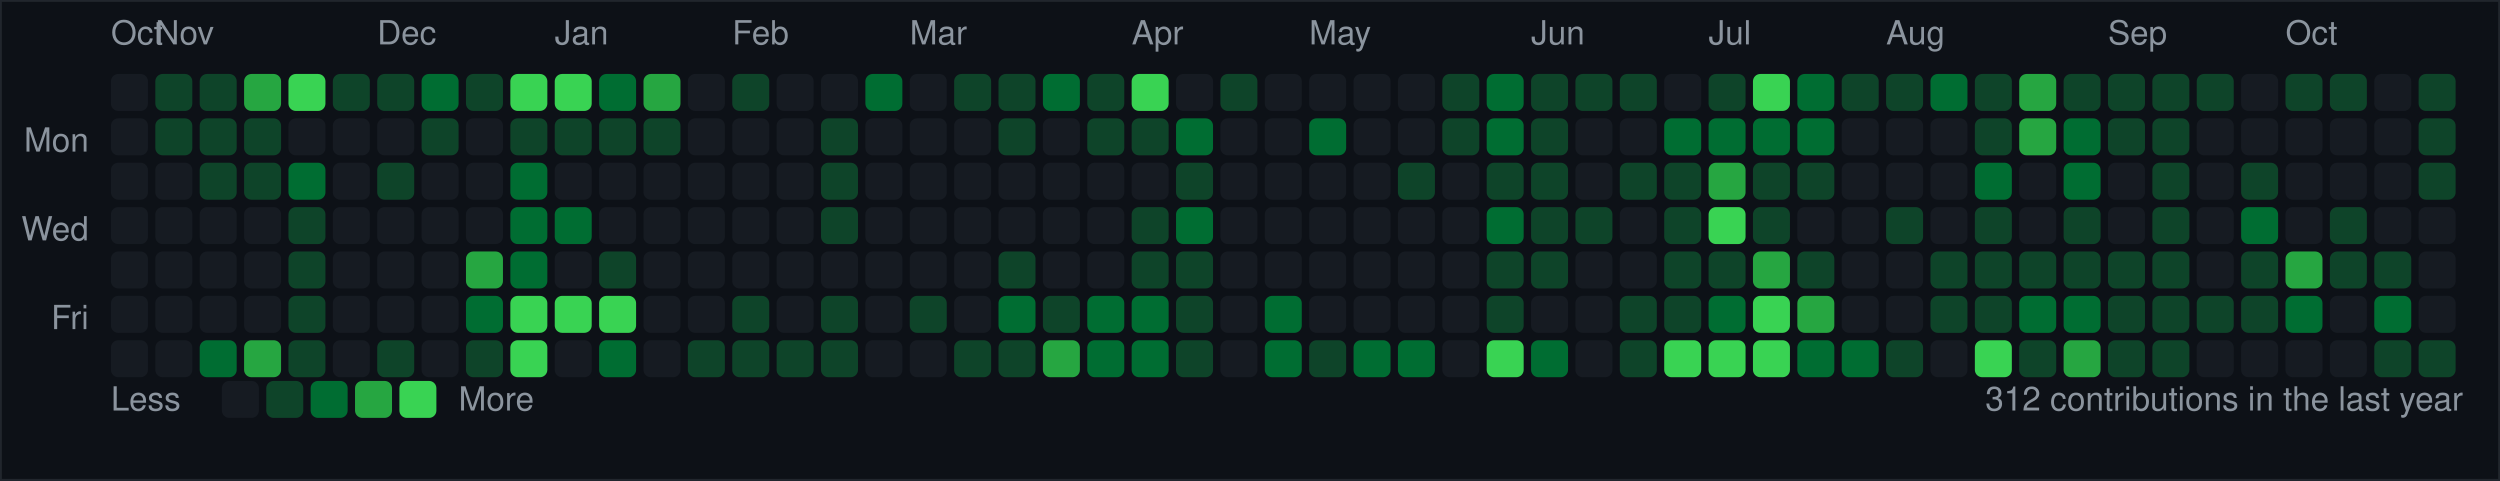
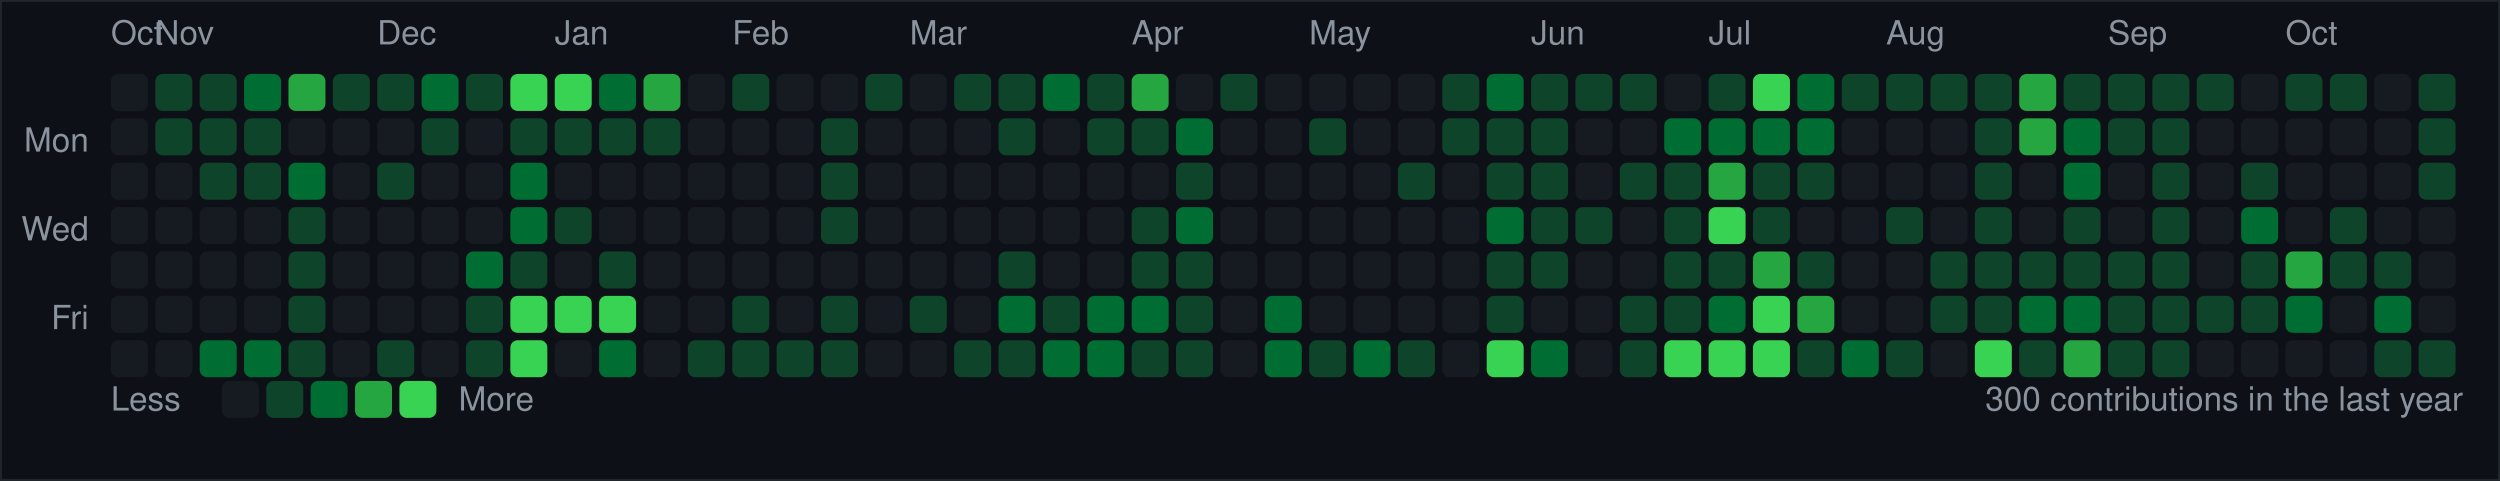
<svg xmlns="http://www.w3.org/2000/svg" width="676" height="130" viewBox="0 0 676 130" role="img" aria-label="cgycorey contribution graph">
  <rect width="676" height="130" fill="#0d1117" />
  <text x="24" y="41" font-size="9" text-anchor="end" fill="#8b949e" font-family="-apple-system,BlinkMacSystemFont,Segoe UI,Helvetica,Arial,sans-serif">Mon</text>
  <text x="24" y="65" font-size="9" text-anchor="end" fill="#8b949e" font-family="-apple-system,BlinkMacSystemFont,Segoe UI,Helvetica,Arial,sans-serif">Wed</text>
  <text x="24" y="89" font-size="9" text-anchor="end" fill="#8b949e" font-family="-apple-system,BlinkMacSystemFont,Segoe UI,Helvetica,Arial,sans-serif">Fri</text>
  <rect x="30" y="20" width="10" height="10" rx="2" fill="#161b22" />
  <rect x="30" y="32" width="10" height="10" rx="2" fill="#161b22" />
  <rect x="30" y="44" width="10" height="10" rx="2" fill="#161b22" />
  <rect x="30" y="56" width="10" height="10" rx="2" fill="#161b22" />
  <rect x="30" y="68" width="10" height="10" rx="2" fill="#161b22" />
  <rect x="30" y="80" width="10" height="10" rx="2" fill="#161b22" />
  <rect x="30" y="92" width="10" height="10" rx="2" fill="#161b22" />
  <rect x="42" y="20" width="10" height="10" rx="2" fill="#0e4429" />
  <rect x="42" y="32" width="10" height="10" rx="2" fill="#0e4429" />
  <rect x="42" y="44" width="10" height="10" rx="2" fill="#161b22" />
  <rect x="42" y="56" width="10" height="10" rx="2" fill="#161b22" />
  <rect x="42" y="68" width="10" height="10" rx="2" fill="#161b22" />
  <rect x="42" y="80" width="10" height="10" rx="2" fill="#161b22" />
  <rect x="42" y="92" width="10" height="10" rx="2" fill="#161b22" />
  <rect x="54" y="20" width="10" height="10" rx="2" fill="#0e4429" />
  <rect x="54" y="32" width="10" height="10" rx="2" fill="#0e4429" />
  <rect x="54" y="44" width="10" height="10" rx="2" fill="#0e4429" />
  <rect x="54" y="56" width="10" height="10" rx="2" fill="#161b22" />
  <rect x="54" y="68" width="10" height="10" rx="2" fill="#161b22" />
  <rect x="54" y="80" width="10" height="10" rx="2" fill="#161b22" />
  <rect x="54" y="92" width="10" height="10" rx="2" fill="#006d32" />
-   <rect x="66" y="20" width="10" height="10" rx="2" fill="#26a641" />
+   <rect x="66" y="20" width="10" height="10" rx="2" fill="#006d32" />
  <rect x="66" y="32" width="10" height="10" rx="2" fill="#0e4429" />
  <rect x="66" y="44" width="10" height="10" rx="2" fill="#0e4429" />
  <rect x="66" y="56" width="10" height="10" rx="2" fill="#161b22" />
  <rect x="66" y="68" width="10" height="10" rx="2" fill="#161b22" />
  <rect x="66" y="80" width="10" height="10" rx="2" fill="#161b22" />
-   <rect x="66" y="92" width="10" height="10" rx="2" fill="#26a641" />
-   <rect x="78" y="20" width="10" height="10" rx="2" fill="#39d353" />
+   <rect x="66" y="92" width="10" height="10" rx="2" fill="#006d32" />
+   <rect x="78" y="20" width="10" height="10" rx="2" fill="#26a641" />
  <rect x="78" y="32" width="10" height="10" rx="2" fill="#161b22" />
  <rect x="78" y="44" width="10" height="10" rx="2" fill="#006d32" />
  <rect x="78" y="56" width="10" height="10" rx="2" fill="#0e4429" />
  <rect x="78" y="68" width="10" height="10" rx="2" fill="#0e4429" />
  <rect x="78" y="80" width="10" height="10" rx="2" fill="#0e4429" />
  <rect x="78" y="92" width="10" height="10" rx="2" fill="#0e4429" />
  <rect x="90" y="20" width="10" height="10" rx="2" fill="#0e4429" />
  <rect x="90" y="32" width="10" height="10" rx="2" fill="#161b22" />
  <rect x="90" y="44" width="10" height="10" rx="2" fill="#161b22" />
  <rect x="90" y="56" width="10" height="10" rx="2" fill="#161b22" />
  <rect x="90" y="68" width="10" height="10" rx="2" fill="#161b22" />
  <rect x="90" y="80" width="10" height="10" rx="2" fill="#161b22" />
  <rect x="90" y="92" width="10" height="10" rx="2" fill="#161b22" />
  <rect x="102" y="20" width="10" height="10" rx="2" fill="#0e4429" />
  <rect x="102" y="32" width="10" height="10" rx="2" fill="#161b22" />
  <rect x="102" y="44" width="10" height="10" rx="2" fill="#0e4429" />
  <rect x="102" y="56" width="10" height="10" rx="2" fill="#161b22" />
  <rect x="102" y="68" width="10" height="10" rx="2" fill="#161b22" />
  <rect x="102" y="80" width="10" height="10" rx="2" fill="#161b22" />
  <rect x="102" y="92" width="10" height="10" rx="2" fill="#0e4429" />
  <rect x="114" y="20" width="10" height="10" rx="2" fill="#006d32" />
  <rect x="114" y="32" width="10" height="10" rx="2" fill="#0e4429" />
  <rect x="114" y="44" width="10" height="10" rx="2" fill="#161b22" />
  <rect x="114" y="56" width="10" height="10" rx="2" fill="#161b22" />
  <rect x="114" y="68" width="10" height="10" rx="2" fill="#161b22" />
  <rect x="114" y="80" width="10" height="10" rx="2" fill="#161b22" />
  <rect x="114" y="92" width="10" height="10" rx="2" fill="#161b22" />
  <rect x="126" y="20" width="10" height="10" rx="2" fill="#0e4429" />
  <rect x="126" y="32" width="10" height="10" rx="2" fill="#161b22" />
  <rect x="126" y="44" width="10" height="10" rx="2" fill="#161b22" />
  <rect x="126" y="56" width="10" height="10" rx="2" fill="#161b22" />
-   <rect x="126" y="68" width="10" height="10" rx="2" fill="#26a641" />
-   <rect x="126" y="80" width="10" height="10" rx="2" fill="#006d32" />
+   <rect x="126" y="68" width="10" height="10" rx="2" fill="#006d32" />
+   <rect x="126" y="80" width="10" height="10" rx="2" fill="#0e4429" />
  <rect x="126" y="92" width="10" height="10" rx="2" fill="#0e4429" />
  <rect x="138" y="20" width="10" height="10" rx="2" fill="#39d353" />
  <rect x="138" y="32" width="10" height="10" rx="2" fill="#0e4429" />
  <rect x="138" y="44" width="10" height="10" rx="2" fill="#006d32" />
  <rect x="138" y="56" width="10" height="10" rx="2" fill="#006d32" />
-   <rect x="138" y="68" width="10" height="10" rx="2" fill="#006d32" />
+   <rect x="138" y="68" width="10" height="10" rx="2" fill="#0e4429" />
  <rect x="138" y="80" width="10" height="10" rx="2" fill="#39d353" />
  <rect x="138" y="92" width="10" height="10" rx="2" fill="#39d353" />
  <rect x="150" y="20" width="10" height="10" rx="2" fill="#39d353" />
  <rect x="150" y="32" width="10" height="10" rx="2" fill="#0e4429" />
  <rect x="150" y="44" width="10" height="10" rx="2" fill="#161b22" />
-   <rect x="150" y="56" width="10" height="10" rx="2" fill="#006d32" />
+   <rect x="150" y="56" width="10" height="10" rx="2" fill="#0e4429" />
  <rect x="150" y="68" width="10" height="10" rx="2" fill="#161b22" />
  <rect x="150" y="80" width="10" height="10" rx="2" fill="#39d353" />
  <rect x="150" y="92" width="10" height="10" rx="2" fill="#161b22" />
  <rect x="162" y="20" width="10" height="10" rx="2" fill="#006d32" />
  <rect x="162" y="32" width="10" height="10" rx="2" fill="#0e4429" />
  <rect x="162" y="44" width="10" height="10" rx="2" fill="#161b22" />
  <rect x="162" y="56" width="10" height="10" rx="2" fill="#161b22" />
  <rect x="162" y="68" width="10" height="10" rx="2" fill="#0e4429" />
  <rect x="162" y="80" width="10" height="10" rx="2" fill="#39d353" />
  <rect x="162" y="92" width="10" height="10" rx="2" fill="#006d32" />
  <rect x="174" y="20" width="10" height="10" rx="2" fill="#26a641" />
  <rect x="174" y="32" width="10" height="10" rx="2" fill="#0e4429" />
  <rect x="174" y="44" width="10" height="10" rx="2" fill="#161b22" />
  <rect x="174" y="56" width="10" height="10" rx="2" fill="#161b22" />
  <rect x="174" y="68" width="10" height="10" rx="2" fill="#161b22" />
  <rect x="174" y="80" width="10" height="10" rx="2" fill="#161b22" />
  <rect x="174" y="92" width="10" height="10" rx="2" fill="#161b22" />
  <rect x="186" y="20" width="10" height="10" rx="2" fill="#161b22" />
  <rect x="186" y="32" width="10" height="10" rx="2" fill="#161b22" />
  <rect x="186" y="44" width="10" height="10" rx="2" fill="#161b22" />
  <rect x="186" y="56" width="10" height="10" rx="2" fill="#161b22" />
  <rect x="186" y="68" width="10" height="10" rx="2" fill="#161b22" />
  <rect x="186" y="80" width="10" height="10" rx="2" fill="#161b22" />
  <rect x="186" y="92" width="10" height="10" rx="2" fill="#0e4429" />
  <rect x="198" y="20" width="10" height="10" rx="2" fill="#0e4429" />
  <rect x="198" y="32" width="10" height="10" rx="2" fill="#161b22" />
  <rect x="198" y="44" width="10" height="10" rx="2" fill="#161b22" />
  <rect x="198" y="56" width="10" height="10" rx="2" fill="#161b22" />
  <rect x="198" y="68" width="10" height="10" rx="2" fill="#161b22" />
  <rect x="198" y="80" width="10" height="10" rx="2" fill="#0e4429" />
  <rect x="198" y="92" width="10" height="10" rx="2" fill="#0e4429" />
  <rect x="210" y="20" width="10" height="10" rx="2" fill="#161b22" />
  <rect x="210" y="32" width="10" height="10" rx="2" fill="#161b22" />
  <rect x="210" y="44" width="10" height="10" rx="2" fill="#161b22" />
  <rect x="210" y="56" width="10" height="10" rx="2" fill="#161b22" />
  <rect x="210" y="68" width="10" height="10" rx="2" fill="#161b22" />
  <rect x="210" y="80" width="10" height="10" rx="2" fill="#161b22" />
  <rect x="210" y="92" width="10" height="10" rx="2" fill="#0e4429" />
  <rect x="222" y="20" width="10" height="10" rx="2" fill="#161b22" />
  <rect x="222" y="32" width="10" height="10" rx="2" fill="#0e4429" />
  <rect x="222" y="44" width="10" height="10" rx="2" fill="#0e4429" />
  <rect x="222" y="56" width="10" height="10" rx="2" fill="#0e4429" />
  <rect x="222" y="68" width="10" height="10" rx="2" fill="#161b22" />
  <rect x="222" y="80" width="10" height="10" rx="2" fill="#0e4429" />
  <rect x="222" y="92" width="10" height="10" rx="2" fill="#0e4429" />
-   <rect x="234" y="20" width="10" height="10" rx="2" fill="#006d32" />
+   <rect x="234" y="20" width="10" height="10" rx="2" fill="#0e4429" />
  <rect x="234" y="32" width="10" height="10" rx="2" fill="#161b22" />
  <rect x="234" y="44" width="10" height="10" rx="2" fill="#161b22" />
  <rect x="234" y="56" width="10" height="10" rx="2" fill="#161b22" />
  <rect x="234" y="68" width="10" height="10" rx="2" fill="#161b22" />
  <rect x="234" y="80" width="10" height="10" rx="2" fill="#161b22" />
  <rect x="234" y="92" width="10" height="10" rx="2" fill="#161b22" />
  <rect x="246" y="20" width="10" height="10" rx="2" fill="#161b22" />
  <rect x="246" y="32" width="10" height="10" rx="2" fill="#161b22" />
  <rect x="246" y="44" width="10" height="10" rx="2" fill="#161b22" />
  <rect x="246" y="56" width="10" height="10" rx="2" fill="#161b22" />
  <rect x="246" y="68" width="10" height="10" rx="2" fill="#161b22" />
  <rect x="246" y="80" width="10" height="10" rx="2" fill="#0e4429" />
  <rect x="246" y="92" width="10" height="10" rx="2" fill="#161b22" />
  <rect x="258" y="20" width="10" height="10" rx="2" fill="#0e4429" />
  <rect x="258" y="32" width="10" height="10" rx="2" fill="#161b22" />
  <rect x="258" y="44" width="10" height="10" rx="2" fill="#161b22" />
  <rect x="258" y="56" width="10" height="10" rx="2" fill="#161b22" />
  <rect x="258" y="68" width="10" height="10" rx="2" fill="#161b22" />
  <rect x="258" y="80" width="10" height="10" rx="2" fill="#161b22" />
  <rect x="258" y="92" width="10" height="10" rx="2" fill="#0e4429" />
  <rect x="270" y="20" width="10" height="10" rx="2" fill="#0e4429" />
  <rect x="270" y="32" width="10" height="10" rx="2" fill="#0e4429" />
  <rect x="270" y="44" width="10" height="10" rx="2" fill="#161b22" />
  <rect x="270" y="56" width="10" height="10" rx="2" fill="#161b22" />
  <rect x="270" y="68" width="10" height="10" rx="2" fill="#0e4429" />
  <rect x="270" y="80" width="10" height="10" rx="2" fill="#006d32" />
  <rect x="270" y="92" width="10" height="10" rx="2" fill="#0e4429" />
  <rect x="282" y="20" width="10" height="10" rx="2" fill="#006d32" />
  <rect x="282" y="32" width="10" height="10" rx="2" fill="#161b22" />
  <rect x="282" y="44" width="10" height="10" rx="2" fill="#161b22" />
  <rect x="282" y="56" width="10" height="10" rx="2" fill="#161b22" />
  <rect x="282" y="68" width="10" height="10" rx="2" fill="#161b22" />
  <rect x="282" y="80" width="10" height="10" rx="2" fill="#0e4429" />
-   <rect x="282" y="92" width="10" height="10" rx="2" fill="#26a641" />
+   <rect x="282" y="92" width="10" height="10" rx="2" fill="#006d32" />
  <rect x="294" y="20" width="10" height="10" rx="2" fill="#0e4429" />
  <rect x="294" y="32" width="10" height="10" rx="2" fill="#0e4429" />
  <rect x="294" y="44" width="10" height="10" rx="2" fill="#161b22" />
  <rect x="294" y="56" width="10" height="10" rx="2" fill="#161b22" />
  <rect x="294" y="68" width="10" height="10" rx="2" fill="#161b22" />
  <rect x="294" y="80" width="10" height="10" rx="2" fill="#006d32" />
  <rect x="294" y="92" width="10" height="10" rx="2" fill="#006d32" />
-   <rect x="306" y="20" width="10" height="10" rx="2" fill="#39d353" />
+   <rect x="306" y="20" width="10" height="10" rx="2" fill="#26a641" />
  <rect x="306" y="32" width="10" height="10" rx="2" fill="#0e4429" />
  <rect x="306" y="44" width="10" height="10" rx="2" fill="#161b22" />
  <rect x="306" y="56" width="10" height="10" rx="2" fill="#0e4429" />
  <rect x="306" y="68" width="10" height="10" rx="2" fill="#0e4429" />
  <rect x="306" y="80" width="10" height="10" rx="2" fill="#006d32" />
-   <rect x="306" y="92" width="10" height="10" rx="2" fill="#006d32" />
+   <rect x="306" y="92" width="10" height="10" rx="2" fill="#0e4429" />
  <rect x="318" y="20" width="10" height="10" rx="2" fill="#161b22" />
  <rect x="318" y="32" width="10" height="10" rx="2" fill="#006d32" />
  <rect x="318" y="44" width="10" height="10" rx="2" fill="#0e4429" />
  <rect x="318" y="56" width="10" height="10" rx="2" fill="#006d32" />
  <rect x="318" y="68" width="10" height="10" rx="2" fill="#0e4429" />
  <rect x="318" y="80" width="10" height="10" rx="2" fill="#0e4429" />
  <rect x="318" y="92" width="10" height="10" rx="2" fill="#0e4429" />
  <rect x="330" y="20" width="10" height="10" rx="2" fill="#0e4429" />
  <rect x="330" y="32" width="10" height="10" rx="2" fill="#161b22" />
  <rect x="330" y="44" width="10" height="10" rx="2" fill="#161b22" />
  <rect x="330" y="56" width="10" height="10" rx="2" fill="#161b22" />
  <rect x="330" y="68" width="10" height="10" rx="2" fill="#161b22" />
  <rect x="330" y="80" width="10" height="10" rx="2" fill="#161b22" />
  <rect x="330" y="92" width="10" height="10" rx="2" fill="#161b22" />
  <rect x="342" y="20" width="10" height="10" rx="2" fill="#161b22" />
  <rect x="342" y="32" width="10" height="10" rx="2" fill="#161b22" />
  <rect x="342" y="44" width="10" height="10" rx="2" fill="#161b22" />
  <rect x="342" y="56" width="10" height="10" rx="2" fill="#161b22" />
  <rect x="342" y="68" width="10" height="10" rx="2" fill="#161b22" />
  <rect x="342" y="80" width="10" height="10" rx="2" fill="#006d32" />
  <rect x="342" y="92" width="10" height="10" rx="2" fill="#006d32" />
  <rect x="354" y="20" width="10" height="10" rx="2" fill="#161b22" />
-   <rect x="354" y="32" width="10" height="10" rx="2" fill="#006d32" />
+   <rect x="354" y="32" width="10" height="10" rx="2" fill="#0e4429" />
  <rect x="354" y="44" width="10" height="10" rx="2" fill="#161b22" />
  <rect x="354" y="56" width="10" height="10" rx="2" fill="#161b22" />
  <rect x="354" y="68" width="10" height="10" rx="2" fill="#161b22" />
  <rect x="354" y="80" width="10" height="10" rx="2" fill="#161b22" />
  <rect x="354" y="92" width="10" height="10" rx="2" fill="#0e4429" />
  <rect x="366" y="20" width="10" height="10" rx="2" fill="#161b22" />
  <rect x="366" y="32" width="10" height="10" rx="2" fill="#161b22" />
  <rect x="366" y="44" width="10" height="10" rx="2" fill="#161b22" />
  <rect x="366" y="56" width="10" height="10" rx="2" fill="#161b22" />
  <rect x="366" y="68" width="10" height="10" rx="2" fill="#161b22" />
  <rect x="366" y="80" width="10" height="10" rx="2" fill="#161b22" />
  <rect x="366" y="92" width="10" height="10" rx="2" fill="#006d32" />
  <rect x="378" y="20" width="10" height="10" rx="2" fill="#161b22" />
  <rect x="378" y="32" width="10" height="10" rx="2" fill="#161b22" />
  <rect x="378" y="44" width="10" height="10" rx="2" fill="#0e4429" />
  <rect x="378" y="56" width="10" height="10" rx="2" fill="#161b22" />
  <rect x="378" y="68" width="10" height="10" rx="2" fill="#161b22" />
  <rect x="378" y="80" width="10" height="10" rx="2" fill="#161b22" />
-   <rect x="378" y="92" width="10" height="10" rx="2" fill="#006d32" />
+   <rect x="378" y="92" width="10" height="10" rx="2" fill="#0e4429" />
  <rect x="390" y="20" width="10" height="10" rx="2" fill="#0e4429" />
  <rect x="390" y="32" width="10" height="10" rx="2" fill="#0e4429" />
  <rect x="390" y="44" width="10" height="10" rx="2" fill="#161b22" />
  <rect x="390" y="56" width="10" height="10" rx="2" fill="#161b22" />
  <rect x="390" y="68" width="10" height="10" rx="2" fill="#161b22" />
  <rect x="390" y="80" width="10" height="10" rx="2" fill="#161b22" />
  <rect x="390" y="92" width="10" height="10" rx="2" fill="#161b22" />
  <rect x="402" y="20" width="10" height="10" rx="2" fill="#006d32" />
-   <rect x="402" y="32" width="10" height="10" rx="2" fill="#006d32" />
+   <rect x="402" y="32" width="10" height="10" rx="2" fill="#0e4429" />
  <rect x="402" y="44" width="10" height="10" rx="2" fill="#0e4429" />
  <rect x="402" y="56" width="10" height="10" rx="2" fill="#006d32" />
  <rect x="402" y="68" width="10" height="10" rx="2" fill="#0e4429" />
  <rect x="402" y="80" width="10" height="10" rx="2" fill="#0e4429" />
  <rect x="402" y="92" width="10" height="10" rx="2" fill="#39d353" />
  <rect x="414" y="20" width="10" height="10" rx="2" fill="#0e4429" />
  <rect x="414" y="32" width="10" height="10" rx="2" fill="#0e4429" />
  <rect x="414" y="44" width="10" height="10" rx="2" fill="#0e4429" />
  <rect x="414" y="56" width="10" height="10" rx="2" fill="#0e4429" />
  <rect x="414" y="68" width="10" height="10" rx="2" fill="#0e4429" />
  <rect x="414" y="80" width="10" height="10" rx="2" fill="#161b22" />
  <rect x="414" y="92" width="10" height="10" rx="2" fill="#006d32" />
  <rect x="426" y="20" width="10" height="10" rx="2" fill="#0e4429" />
  <rect x="426" y="32" width="10" height="10" rx="2" fill="#161b22" />
  <rect x="426" y="44" width="10" height="10" rx="2" fill="#161b22" />
  <rect x="426" y="56" width="10" height="10" rx="2" fill="#0e4429" />
  <rect x="426" y="68" width="10" height="10" rx="2" fill="#161b22" />
  <rect x="426" y="80" width="10" height="10" rx="2" fill="#161b22" />
  <rect x="426" y="92" width="10" height="10" rx="2" fill="#161b22" />
  <rect x="438" y="20" width="10" height="10" rx="2" fill="#0e4429" />
  <rect x="438" y="32" width="10" height="10" rx="2" fill="#161b22" />
  <rect x="438" y="44" width="10" height="10" rx="2" fill="#0e4429" />
  <rect x="438" y="56" width="10" height="10" rx="2" fill="#161b22" />
  <rect x="438" y="68" width="10" height="10" rx="2" fill="#161b22" />
  <rect x="438" y="80" width="10" height="10" rx="2" fill="#0e4429" />
  <rect x="438" y="92" width="10" height="10" rx="2" fill="#0e4429" />
  <rect x="450" y="20" width="10" height="10" rx="2" fill="#161b22" />
  <rect x="450" y="32" width="10" height="10" rx="2" fill="#006d32" />
  <rect x="450" y="44" width="10" height="10" rx="2" fill="#0e4429" />
  <rect x="450" y="56" width="10" height="10" rx="2" fill="#0e4429" />
  <rect x="450" y="68" width="10" height="10" rx="2" fill="#0e4429" />
  <rect x="450" y="80" width="10" height="10" rx="2" fill="#0e4429" />
  <rect x="450" y="92" width="10" height="10" rx="2" fill="#39d353" />
  <rect x="462" y="20" width="10" height="10" rx="2" fill="#0e4429" />
  <rect x="462" y="32" width="10" height="10" rx="2" fill="#006d32" />
  <rect x="462" y="44" width="10" height="10" rx="2" fill="#26a641" />
  <rect x="462" y="56" width="10" height="10" rx="2" fill="#39d353" />
  <rect x="462" y="68" width="10" height="10" rx="2" fill="#0e4429" />
  <rect x="462" y="80" width="10" height="10" rx="2" fill="#006d32" />
  <rect x="462" y="92" width="10" height="10" rx="2" fill="#39d353" />
  <rect x="474" y="20" width="10" height="10" rx="2" fill="#39d353" />
  <rect x="474" y="32" width="10" height="10" rx="2" fill="#006d32" />
  <rect x="474" y="44" width="10" height="10" rx="2" fill="#0e4429" />
  <rect x="474" y="56" width="10" height="10" rx="2" fill="#0e4429" />
  <rect x="474" y="68" width="10" height="10" rx="2" fill="#26a641" />
  <rect x="474" y="80" width="10" height="10" rx="2" fill="#39d353" />
  <rect x="474" y="92" width="10" height="10" rx="2" fill="#39d353" />
  <rect x="486" y="20" width="10" height="10" rx="2" fill="#006d32" />
  <rect x="486" y="32" width="10" height="10" rx="2" fill="#006d32" />
  <rect x="486" y="44" width="10" height="10" rx="2" fill="#0e4429" />
  <rect x="486" y="56" width="10" height="10" rx="2" fill="#161b22" />
  <rect x="486" y="68" width="10" height="10" rx="2" fill="#0e4429" />
  <rect x="486" y="80" width="10" height="10" rx="2" fill="#26a641" />
-   <rect x="486" y="92" width="10" height="10" rx="2" fill="#006d32" />
+   <rect x="486" y="92" width="10" height="10" rx="2" fill="#0e4429" />
  <rect x="498" y="20" width="10" height="10" rx="2" fill="#0e4429" />
  <rect x="498" y="32" width="10" height="10" rx="2" fill="#161b22" />
  <rect x="498" y="44" width="10" height="10" rx="2" fill="#161b22" />
  <rect x="498" y="56" width="10" height="10" rx="2" fill="#161b22" />
  <rect x="498" y="68" width="10" height="10" rx="2" fill="#161b22" />
  <rect x="498" y="80" width="10" height="10" rx="2" fill="#161b22" />
  <rect x="498" y="92" width="10" height="10" rx="2" fill="#006d32" />
  <rect x="510" y="20" width="10" height="10" rx="2" fill="#0e4429" />
  <rect x="510" y="32" width="10" height="10" rx="2" fill="#161b22" />
  <rect x="510" y="44" width="10" height="10" rx="2" fill="#161b22" />
  <rect x="510" y="56" width="10" height="10" rx="2" fill="#0e4429" />
  <rect x="510" y="68" width="10" height="10" rx="2" fill="#161b22" />
  <rect x="510" y="80" width="10" height="10" rx="2" fill="#161b22" />
  <rect x="510" y="92" width="10" height="10" rx="2" fill="#0e4429" />
-   <rect x="522" y="20" width="10" height="10" rx="2" fill="#006d32" />
+   <rect x="522" y="20" width="10" height="10" rx="2" fill="#0e4429" />
  <rect x="522" y="32" width="10" height="10" rx="2" fill="#161b22" />
  <rect x="522" y="44" width="10" height="10" rx="2" fill="#161b22" />
  <rect x="522" y="56" width="10" height="10" rx="2" fill="#161b22" />
  <rect x="522" y="68" width="10" height="10" rx="2" fill="#0e4429" />
  <rect x="522" y="80" width="10" height="10" rx="2" fill="#0e4429" />
  <rect x="522" y="92" width="10" height="10" rx="2" fill="#161b22" />
  <rect x="534" y="20" width="10" height="10" rx="2" fill="#0e4429" />
  <rect x="534" y="32" width="10" height="10" rx="2" fill="#0e4429" />
-   <rect x="534" y="44" width="10" height="10" rx="2" fill="#006d32" />
+   <rect x="534" y="44" width="10" height="10" rx="2" fill="#0e4429" />
  <rect x="534" y="56" width="10" height="10" rx="2" fill="#0e4429" />
  <rect x="534" y="68" width="10" height="10" rx="2" fill="#0e4429" />
  <rect x="534" y="80" width="10" height="10" rx="2" fill="#0e4429" />
  <rect x="534" y="92" width="10" height="10" rx="2" fill="#39d353" />
  <rect x="546" y="20" width="10" height="10" rx="2" fill="#26a641" />
  <rect x="546" y="32" width="10" height="10" rx="2" fill="#26a641" />
  <rect x="546" y="44" width="10" height="10" rx="2" fill="#161b22" />
  <rect x="546" y="56" width="10" height="10" rx="2" fill="#161b22" />
  <rect x="546" y="68" width="10" height="10" rx="2" fill="#0e4429" />
  <rect x="546" y="80" width="10" height="10" rx="2" fill="#006d32" />
  <rect x="546" y="92" width="10" height="10" rx="2" fill="#0e4429" />
  <rect x="558" y="20" width="10" height="10" rx="2" fill="#0e4429" />
  <rect x="558" y="32" width="10" height="10" rx="2" fill="#006d32" />
  <rect x="558" y="44" width="10" height="10" rx="2" fill="#006d32" />
  <rect x="558" y="56" width="10" height="10" rx="2" fill="#0e4429" />
  <rect x="558" y="68" width="10" height="10" rx="2" fill="#0e4429" />
  <rect x="558" y="80" width="10" height="10" rx="2" fill="#006d32" />
  <rect x="558" y="92" width="10" height="10" rx="2" fill="#26a641" />
  <rect x="570" y="20" width="10" height="10" rx="2" fill="#0e4429" />
  <rect x="570" y="32" width="10" height="10" rx="2" fill="#0e4429" />
  <rect x="570" y="44" width="10" height="10" rx="2" fill="#161b22" />
  <rect x="570" y="56" width="10" height="10" rx="2" fill="#161b22" />
  <rect x="570" y="68" width="10" height="10" rx="2" fill="#0e4429" />
  <rect x="570" y="80" width="10" height="10" rx="2" fill="#0e4429" />
  <rect x="570" y="92" width="10" height="10" rx="2" fill="#0e4429" />
  <rect x="582" y="20" width="10" height="10" rx="2" fill="#0e4429" />
  <rect x="582" y="32" width="10" height="10" rx="2" fill="#0e4429" />
  <rect x="582" y="44" width="10" height="10" rx="2" fill="#0e4429" />
  <rect x="582" y="56" width="10" height="10" rx="2" fill="#0e4429" />
  <rect x="582" y="68" width="10" height="10" rx="2" fill="#0e4429" />
  <rect x="582" y="80" width="10" height="10" rx="2" fill="#0e4429" />
  <rect x="582" y="92" width="10" height="10" rx="2" fill="#0e4429" />
  <rect x="594" y="20" width="10" height="10" rx="2" fill="#0e4429" />
  <rect x="594" y="32" width="10" height="10" rx="2" fill="#161b22" />
  <rect x="594" y="44" width="10" height="10" rx="2" fill="#161b22" />
  <rect x="594" y="56" width="10" height="10" rx="2" fill="#161b22" />
  <rect x="594" y="68" width="10" height="10" rx="2" fill="#161b22" />
  <rect x="594" y="80" width="10" height="10" rx="2" fill="#0e4429" />
  <rect x="594" y="92" width="10" height="10" rx="2" fill="#161b22" />
  <rect x="606" y="20" width="10" height="10" rx="2" fill="#161b22" />
  <rect x="606" y="32" width="10" height="10" rx="2" fill="#161b22" />
  <rect x="606" y="44" width="10" height="10" rx="2" fill="#0e4429" />
  <rect x="606" y="56" width="10" height="10" rx="2" fill="#006d32" />
  <rect x="606" y="68" width="10" height="10" rx="2" fill="#0e4429" />
  <rect x="606" y="80" width="10" height="10" rx="2" fill="#0e4429" />
  <rect x="606" y="92" width="10" height="10" rx="2" fill="#161b22" />
  <rect x="618" y="20" width="10" height="10" rx="2" fill="#0e4429" />
  <rect x="618" y="32" width="10" height="10" rx="2" fill="#161b22" />
  <rect x="618" y="44" width="10" height="10" rx="2" fill="#161b22" />
  <rect x="618" y="56" width="10" height="10" rx="2" fill="#161b22" />
  <rect x="618" y="68" width="10" height="10" rx="2" fill="#26a641" />
  <rect x="618" y="80" width="10" height="10" rx="2" fill="#006d32" />
  <rect x="618" y="92" width="10" height="10" rx="2" fill="#161b22" />
  <rect x="630" y="20" width="10" height="10" rx="2" fill="#0e4429" />
  <rect x="630" y="32" width="10" height="10" rx="2" fill="#161b22" />
  <rect x="630" y="44" width="10" height="10" rx="2" fill="#161b22" />
  <rect x="630" y="56" width="10" height="10" rx="2" fill="#0e4429" />
  <rect x="630" y="68" width="10" height="10" rx="2" fill="#0e4429" />
  <rect x="630" y="80" width="10" height="10" rx="2" fill="#161b22" />
  <rect x="630" y="92" width="10" height="10" rx="2" fill="#161b22" />
  <rect x="642" y="20" width="10" height="10" rx="2" fill="#161b22" />
  <rect x="642" y="32" width="10" height="10" rx="2" fill="#161b22" />
  <rect x="642" y="44" width="10" height="10" rx="2" fill="#161b22" />
  <rect x="642" y="56" width="10" height="10" rx="2" fill="#161b22" />
  <rect x="642" y="68" width="10" height="10" rx="2" fill="#0e4429" />
  <rect x="642" y="80" width="10" height="10" rx="2" fill="#006d32" />
  <rect x="642" y="92" width="10" height="10" rx="2" fill="#0e4429" />
  <rect x="654" y="20" width="10" height="10" rx="2" fill="#0e4429" />
  <rect x="654" y="32" width="10" height="10" rx="2" fill="#0e4429" />
  <rect x="654" y="44" width="10" height="10" rx="2" fill="#0e4429" />
  <rect x="654" y="56" width="10" height="10" rx="2" fill="#161b22" />
  <rect x="654" y="68" width="10" height="10" rx="2" fill="#161b22" />
  <rect x="654" y="80" width="10" height="10" rx="2" fill="#161b22" />
  <rect x="654" y="92" width="10" height="10" rx="2" fill="#0e4429" />
  <text x="30" y="111" font-size="9" fill="#8b949e" font-family="-apple-system,BlinkMacSystemFont,Segoe UI,Helvetica,Arial,sans-serif">Less</text>
  <rect x="60" y="103" width="10" height="10" rx="2" fill="#161b22" />
  <rect x="72" y="103" width="10" height="10" rx="2" fill="#0e4429" />
  <rect x="84" y="103" width="10" height="10" rx="2" fill="#006d32" />
  <rect x="96" y="103" width="10" height="10" rx="2" fill="#26a641" />
  <rect x="108" y="103" width="10" height="10" rx="2" fill="#39d353" />
  <text x="124" y="111" font-size="9" fill="#8b949e" font-family="-apple-system,BlinkMacSystemFont,Segoe UI,Helvetica,Arial,sans-serif">More</text>
-   <text x="666" y="111" font-size="9" text-anchor="end" fill="#8b949e" font-family="-apple-system,BlinkMacSystemFont,Segoe UI,Helvetica,Arial,sans-serif">312 contributions in the last year</text>
+   <text x="666" y="111" font-size="9" text-anchor="end" fill="#8b949e" font-family="-apple-system,BlinkMacSystemFont,Segoe UI,Helvetica,Arial,sans-serif">300 contributions in the last year</text>
  <rect width="676" height="130" fill="none" stroke="#21262d" stroke-width="1" />
  <text x="30" y="12" font-size="9" fill="#8b949e" font-family="-apple-system,BlinkMacSystemFont,Segoe UI,Helvetica,Arial,sans-serif">Oct</text>
  <text x="42" y="12" font-size="9" fill="#8b949e" font-family="-apple-system,BlinkMacSystemFont,Segoe UI,Helvetica,Arial,sans-serif">Nov</text>
  <text x="102" y="12" font-size="9" fill="#8b949e" font-family="-apple-system,BlinkMacSystemFont,Segoe UI,Helvetica,Arial,sans-serif">Dec</text>
  <text x="150" y="12" font-size="9" fill="#8b949e" font-family="-apple-system,BlinkMacSystemFont,Segoe UI,Helvetica,Arial,sans-serif">Jan</text>
  <text x="198" y="12" font-size="9" fill="#8b949e" font-family="-apple-system,BlinkMacSystemFont,Segoe UI,Helvetica,Arial,sans-serif">Feb</text>
  <text x="246" y="12" font-size="9" fill="#8b949e" font-family="-apple-system,BlinkMacSystemFont,Segoe UI,Helvetica,Arial,sans-serif">Mar</text>
  <text x="306" y="12" font-size="9" fill="#8b949e" font-family="-apple-system,BlinkMacSystemFont,Segoe UI,Helvetica,Arial,sans-serif">Apr</text>
  <text x="354" y="12" font-size="9" fill="#8b949e" font-family="-apple-system,BlinkMacSystemFont,Segoe UI,Helvetica,Arial,sans-serif">May</text>
  <text x="414" y="12" font-size="9" fill="#8b949e" font-family="-apple-system,BlinkMacSystemFont,Segoe UI,Helvetica,Arial,sans-serif">Jun</text>
  <text x="462" y="12" font-size="9" fill="#8b949e" font-family="-apple-system,BlinkMacSystemFont,Segoe UI,Helvetica,Arial,sans-serif">Jul</text>
  <text x="510" y="12" font-size="9" fill="#8b949e" font-family="-apple-system,BlinkMacSystemFont,Segoe UI,Helvetica,Arial,sans-serif">Aug</text>
  <text x="570" y="12" font-size="9" fill="#8b949e" font-family="-apple-system,BlinkMacSystemFont,Segoe UI,Helvetica,Arial,sans-serif">Sep</text>
  <text x="618" y="12" font-size="9" fill="#8b949e" font-family="-apple-system,BlinkMacSystemFont,Segoe UI,Helvetica,Arial,sans-serif">Oct</text>
</svg>
